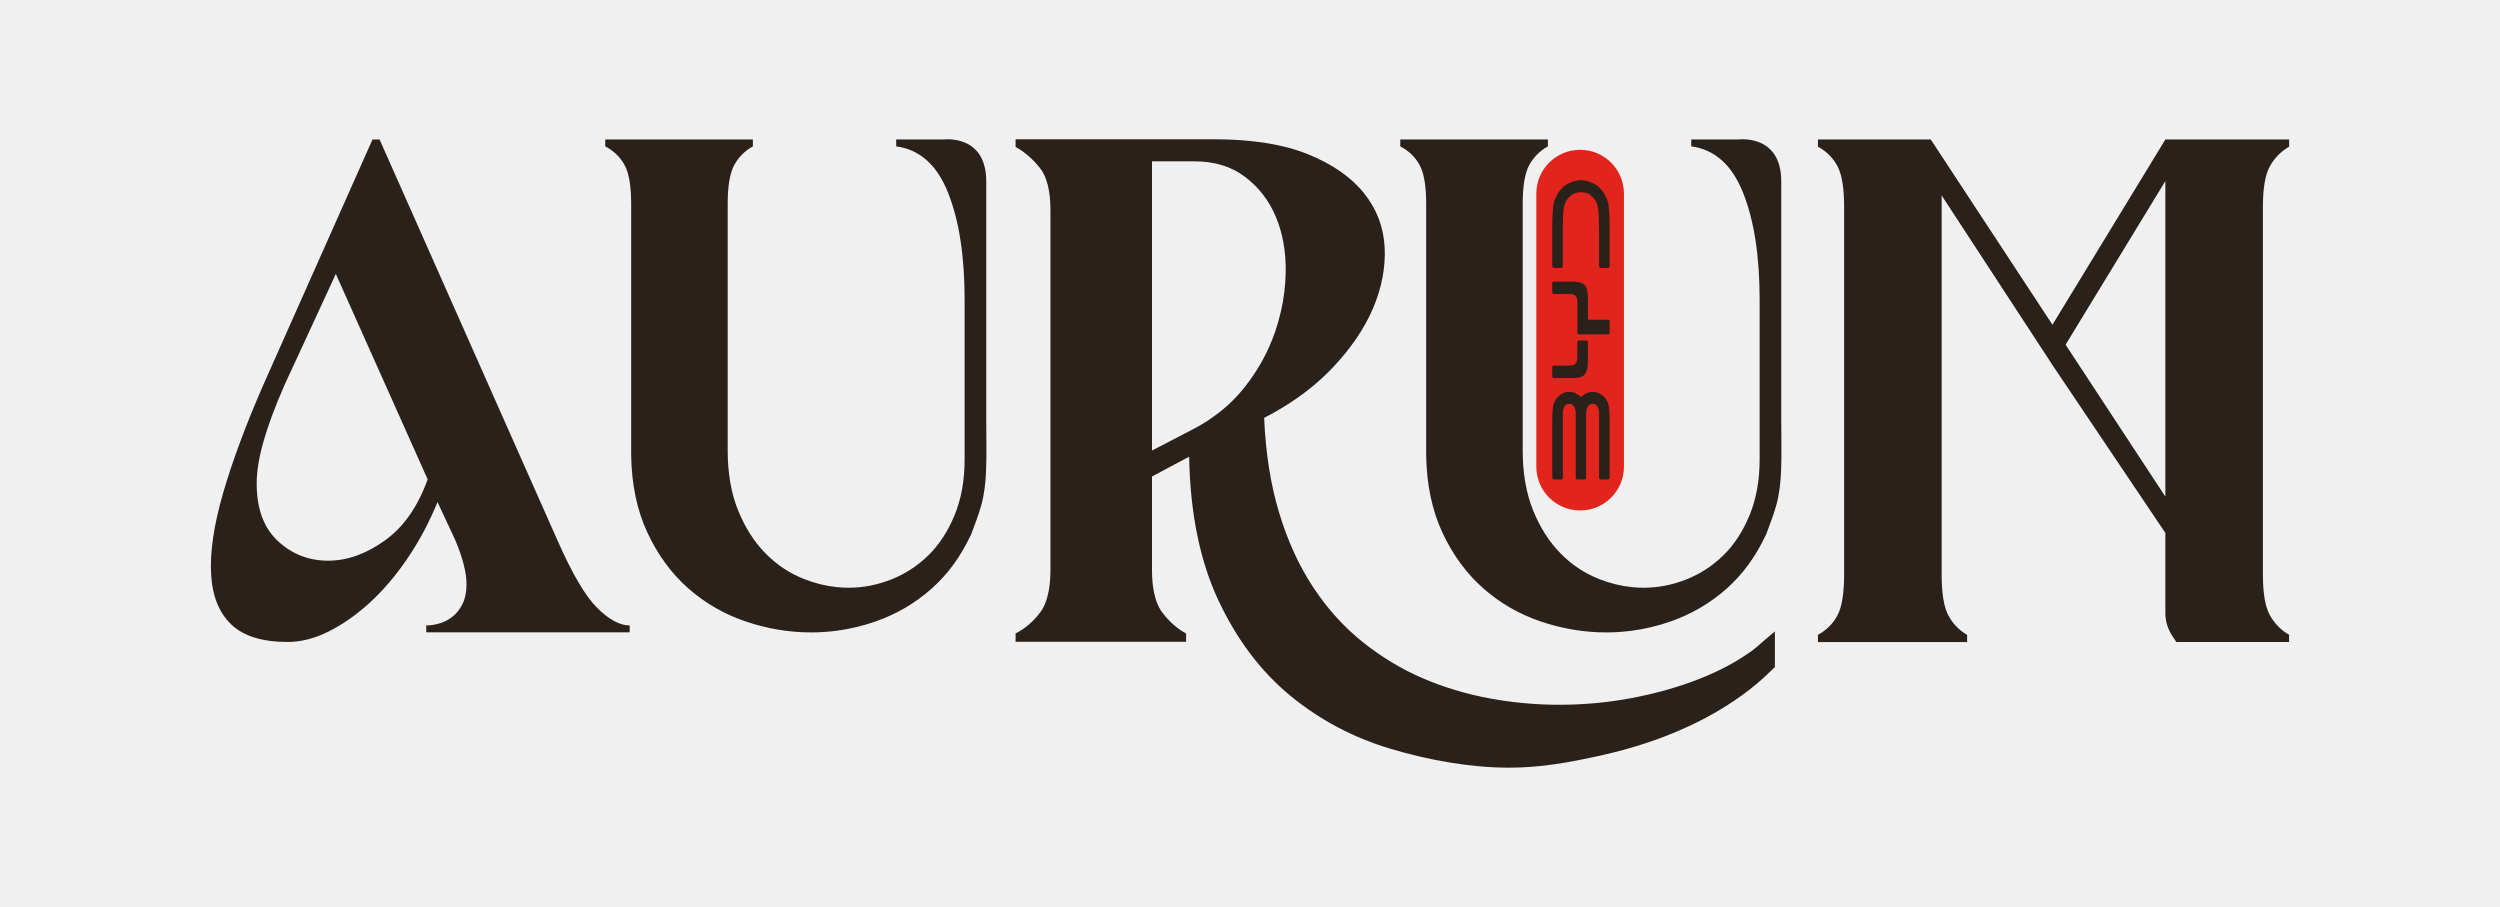
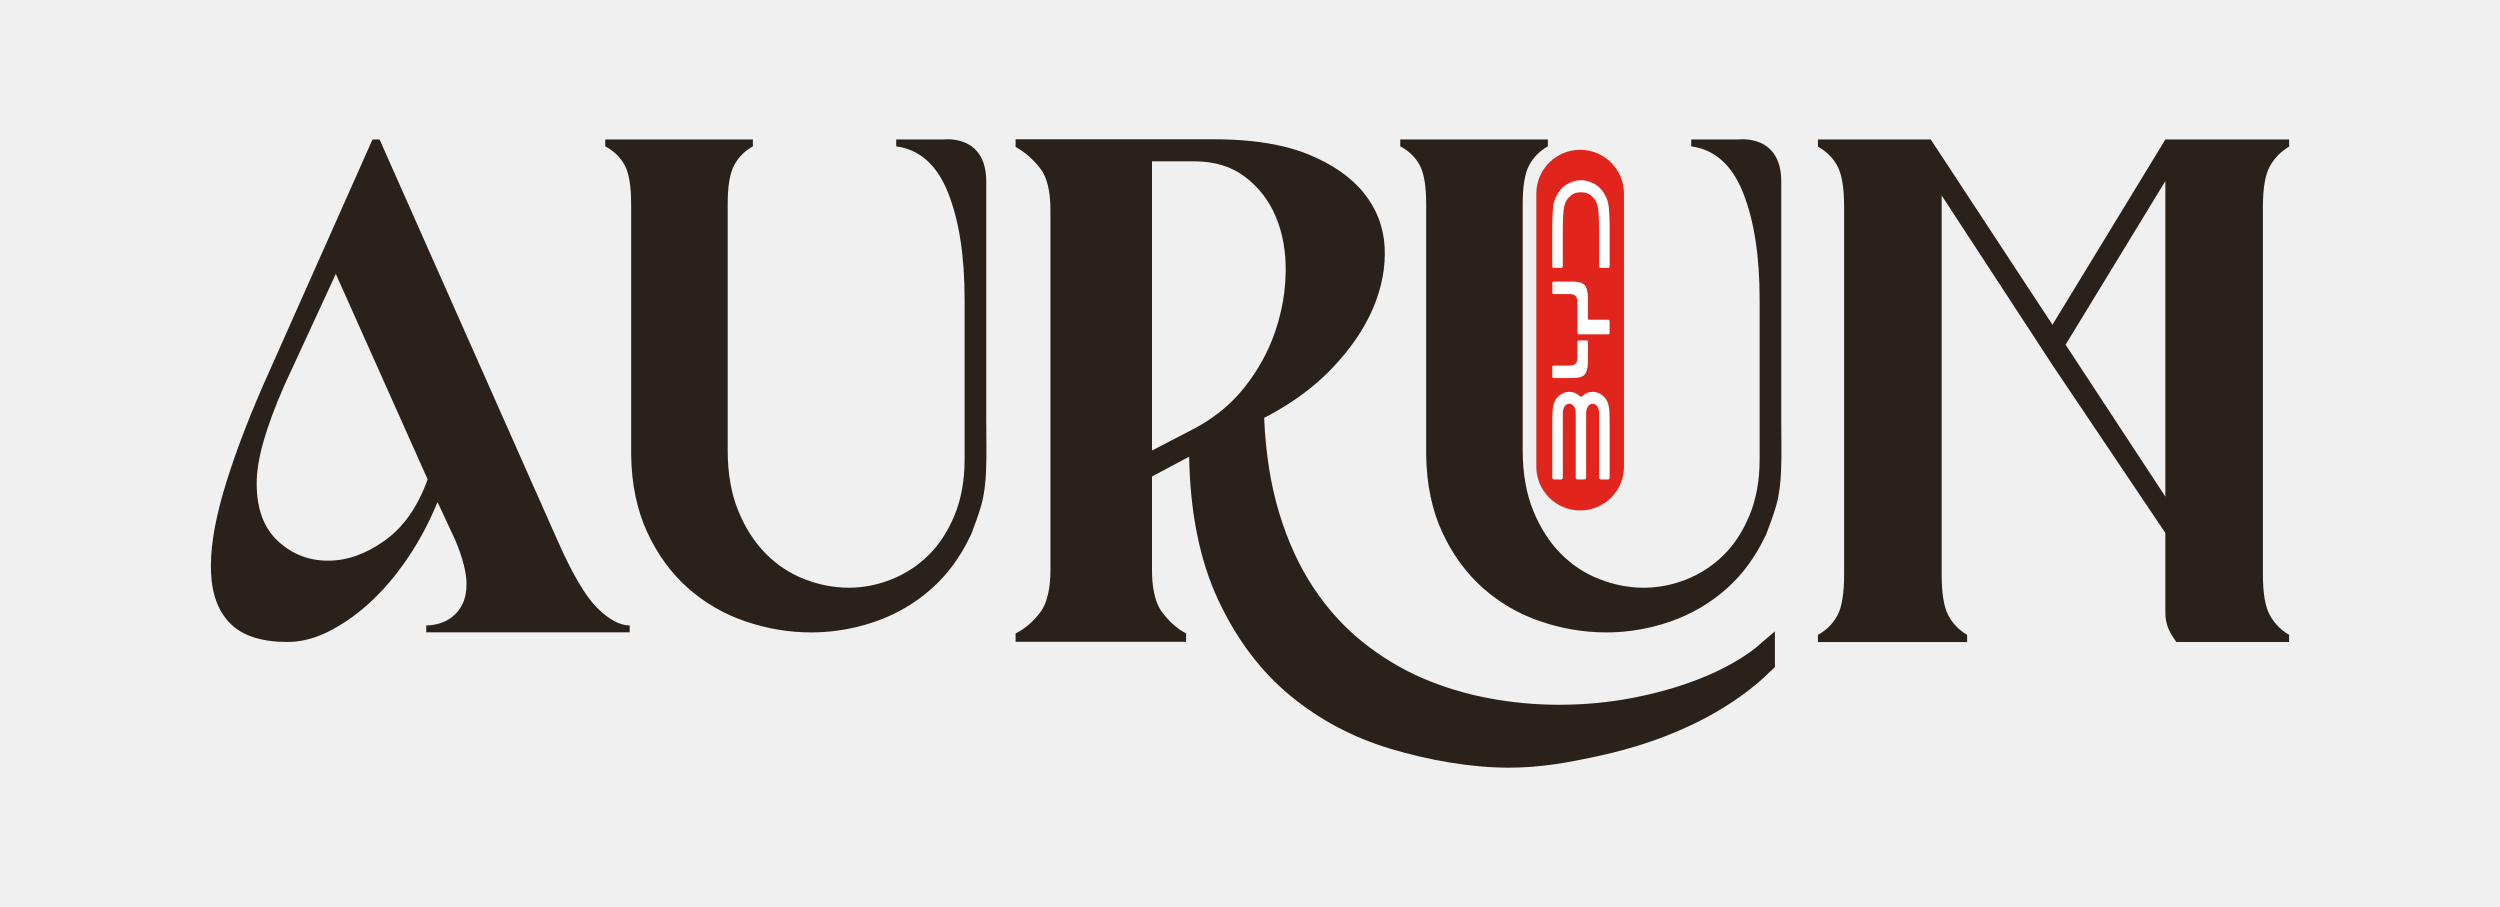
<svg xmlns="http://www.w3.org/2000/svg" id="Camada_1" data-name="Camada 1" viewBox="0 0 695.9 252.44">
  <defs>
    <style>
      .cls-1 {
        fill: #2a211a;
      }

      .cls-2 {
        fill: #e1251d;
      }
+       .byd-knockout { fill: #fff; }
    </style>
  </defs>
  <path class="cls-1" d="M155.22,150.5c4.06,9.21,7.73,15.45,11.01,18.71,3.28,3.26,6.29,4.89,9.05,4.89v1.92h-56.63v-1.92c1.18,0,2.42-.19,3.74-.58,1.31-.38,2.52-1.02,3.64-1.92,1.11-.89,2.03-2.08,2.75-3.55.72-1.47,1.08-3.29,1.08-5.47,0-3.2-1.05-7.29-3.15-12.28l-4.92-10.55c-2.36,5.76-5.18,11.03-8.46,15.83-3.28,4.8-6.78,8.89-10.52,12.28-3.74,3.39-7.54,6.04-11.41,7.96-3.87,1.92-7.64,2.88-11.31,2.88-7.08,0-12.32-1.63-15.73-4.89-3.41-3.26-5.28-7.96-5.6-14.1-.33-6.14.79-13.62,3.34-22.45,2.56-8.83,6.26-18.8,11.11-29.93l30.48-68.5h1.97l49.56,111.68ZM71.45,134.58c0,7.04,1.97,12.38,5.9,16.02,3.93,3.65,8.58,5.47,13.96,5.47s10.49-1.85,15.73-5.56c5.24-3.71,9.24-9.4,12-17.08l-25.56-57.18-14.36,31.09c-2.62,6.01-4.56,11.23-5.8,15.64-1.25,4.41-1.87,8.28-1.87,11.61ZM270.15,149.14c.06-.12.13-.23.17-.35,1.01-2.74,2.09-5.46,2.86-8.28.82-3.01,1.15-6.11,1.29-9.22.22-4.72.06-9.47.06-14.19V50.49c0-13.25-11.87-11.66-11.87-11.66h-13.19v1.91c6.55.89,11.36,5.19,14.43,12.9,3.07,7.71,4.61,17.61,4.61,29.71v44.52c0,5.86-.94,11.05-2.81,15.57-1.87,4.52-4.31,8.25-7.32,11.18-3.01,2.93-6.45,5.16-10.32,6.69-3.88,1.53-7.82,2.29-11.83,2.29-1.1,0-2.2-.06-3.29-.17-3.03-.31-6.04-1.05-9.03-2.22-4.08-1.59-7.69-3.98-10.82-7.17-3.14-3.18-5.68-7.17-7.62-11.94-1.94-4.78-2.91-10.35-2.91-16.72V56.79c0-4.97.6-8.57,1.8-10.8,1.2-2.23,2.94-3.98,5.21-5.25v-1.91h-41.09v1.91c2.41,1.27,4.21,3.03,5.41,5.25,1.2,2.23,1.8,5.83,1.8,10.8v69.94c.13,8.15,1.63,15.32,4.51,21.5,2.87,6.18,6.65,11.34,11.32,15.48,4.68,4.14,10.02,7.23,16.03,9.27,6.01,2.04,12.09,3.06,18.24,3.06,2.4,0,4.78-.16,7.13-.47,3.67-.49,7.27-1.34,10.81-2.58,5.81-2.04,10.99-5.06,15.53-9.08,4.45-3.93,8.07-8.85,10.85-14.74M491.45,149.14c.06-.12.13-.23.17-.35,1.01-2.74,2.09-5.46,2.86-8.28.82-3.01,1.15-6.11,1.29-9.22.22-4.72.06-9.47.06-14.19V50.49c0-13.25-11.87-11.66-11.87-11.66h-13.19v1.91c6.55.89,11.36,5.19,14.43,12.9,3.07,7.71,4.61,17.61,4.61,29.71v44.52c0,5.86-.94,11.05-2.81,15.57-1.87,4.52-4.31,8.25-7.32,11.18-3.01,2.93-6.45,5.16-10.32,6.69-3.88,1.53-7.82,2.29-11.83,2.29-1.1,0-2.2-.06-3.29-.17-3.03-.31-6.04-1.05-9.03-2.22-4.08-1.59-7.69-3.98-10.82-7.17-3.14-3.18-5.68-7.17-7.62-11.94-1.94-4.78-2.91-10.35-2.91-16.72V56.79c0-4.97.6-8.57,1.8-10.8,1.2-2.23,2.94-3.98,5.21-5.25v-1.91h-41.09v1.91c2.41,1.27,4.21,3.03,5.41,5.25,1.2,2.23,1.8,5.83,1.8,10.8v69.94c.13,8.15,1.63,15.32,4.51,21.5,2.87,6.18,6.65,11.34,11.32,15.48,4.68,4.14,10.02,7.23,16.03,9.27,6.01,2.04,12.09,3.06,18.24,3.06,2.4,0,4.78-.16,7.13-.47,3.67-.49,7.27-1.34,10.81-2.58,5.81-2.04,10.99-5.06,15.53-9.08,4.45-3.93,8.07-8.85,10.85-14.74M631.83,46.32c1.28-2.33,3.07-4.16,5.37-5.5v-2h-34.44l-31.44,51.57-25.18-38.33-8.7-13.24h-31.4v2c2.43,1.33,4.25,3.17,5.47,5.5,1.22,2.33,1.82,6.1,1.82,11.29v102.32c0,5.2-.61,8.96-1.82,11.29-1.22,2.33-3.04,4.16-5.47,5.5v2h41.53v-2c-2.3-1.33-4.05-3.16-5.27-5.5-1.22-2.33-1.82-6.1-1.82-11.29V54.41l5.66,8.66,21.67,33.16,3.65,5.59,31.29,46.53v22.28c0,2.23.65,4.42,1.87,6.28l1.17,1.79h31.4v-2c-2.3-1.33-4.09-3.16-5.37-5.5-1.28-2.33-1.92-6.1-1.92-11.29V57.61c0-5.2.64-8.96,1.92-11.29ZM602.75,116.29v21.95l-27.74-42.24-.03-.05,27.77-45.55v65.88ZM494.06,175.75c-1.09.93-2.2,1.84-3.31,2.82-1.04.92-2.09,1.86-3.22,2.67-4.22,3.04-9.14,5.65-14.77,7.84-5.63,2.19-11.74,3.92-18.35,5.19-6.61,1.27-13.43,1.91-20.46,1.91-6.47,0-12.94-.6-19.41-1.8-6.47-1.2-12.66-3.07-18.56-5.61-5.91-2.54-11.46-5.9-16.67-10.06-5.2-4.16-9.78-9.22-13.71-15.15-3.94-5.93-7.1-12.82-9.49-20.66-2.39-7.84-3.8-16.7-4.22-26.59,2.14-1.09,4.17-2.26,6.12-3.48,4.84-3.04,9.1-6.46,12.76-10.29,5.13-5.37,8.93-10.91,11.39-16.63,1.28-2.98,2.18-5.94,2.72-8.9.5-2.73.69-5.44.55-8.15-.28-5.65-2.22-10.7-5.8-15.15-3.59-4.45-8.79-8.05-15.61-10.81-2.1-.85-4.38-1.56-6.84-2.15-5.55-1.32-12.02-1.98-19.42-1.98h-55.06v2.12c2.53,1.41,4.78,3.36,6.75,5.83,1.97,2.47,2.95,6.39,2.95,11.76v100.26c0,.18-.01.35-.01.53-.03,2.04-.2,3.86-.52,5.48-.48,2.42-1.28,4.39-2.42,5.86-1.97,2.54-4.22,4.45-6.75,5.72v2.33h47.46v-2.33c-2.39-1.27-4.57-3.18-6.54-5.72-1.14-1.47-1.94-3.44-2.42-5.86-.35-1.76-.53-3.75-.53-6.01v-26.11l5.26-2.8,5.08-2.71c.28,15.68,2.99,28.99,8.12,39.94,5.13,10.95,11.81,19.81,20.04,26.59,8.23,6.78,17.58,11.72,28.06,14.83,10.47,3.11,22.01,5.21,32.84,5.21,9,0,16.94-1.5,25.59-3.41,8.65-1.91,16.67-4.56,24.05-7.95,7.38-3.39,13.85-7.42,19.41-12.08,1.33-1.12,2.57-2.26,3.74-3.43.41-.36.81-.75,1.2-1.12v-9.94ZM336.39,116.97c-1.25.82-2.55,1.59-3.9,2.3l-6.56,3.41-5.26,2.73V44.91h11.81c5.62,0,10.34,1.45,14.13,4.34,3.8,2.9,6.65,6.6,8.54,11.12,1.9,4.52,2.81,9.61,2.74,15.25-.05,3.67-.48,7.31-1.3,10.92-.44,1.95-.99,3.89-1.65,5.82-1.9,5.51-4.71,10.63-8.44,15.36-2.83,3.59-6.21,6.67-10.13,9.24Z" />
  <g>
    <rect class="cls-2" x="427.65" y="41.7" width="24.39" height="100.39" rx="12.19" ry="12.19" />
    <g>
-       <path class="cls-1" d="M439.9,110.36s.08.06.18.06.18-.06.18-.06c1.02-.84,1.74-1.28,3.22-1.28s2.92,1.01,3.66,2.21c.73,1.2.92,2.32.92,6.43v15.26c0,.26-.21.48-.48.48h-1.98c-.27,0-.48-.22-.48-.48v-17.99c0-1.19-.47-2.59-1.83-2.59s-1.77,1.63-1.77,2.66v17.92c0,.26-.21.48-.48.48h-1.93c-.27,0-.49-.22-.49-.48v-17.92c0-1.03-.39-2.66-1.76-2.66s-1.83,1.4-1.83,2.59v17.99c0,.26-.21.48-.48.48h-1.98c-.27,0-.48-.22-.48-.48v-15.26c0-4.11.19-5.23.92-6.43.73-1.2,2.18-2.21,3.66-2.21s2.2.44,3.22,1.28Z" />
-       <path class="cls-1" d="M439.08,95.16c0-.22.18-.39.4-.39h2.14c.22,0,.39.17.39.39v5.74c0,1.51-.37,2.86-1.04,3.49-.66.63-1.89.85-3.47.85h-5.02c-.22,0-.39-.18-.39-.4v-2.68c0-.22.17-.39.39-.39h4.46c2.06,0,2.13-1.36,2.13-2.33v-4.28Z" />
-       <path class="cls-1" d="M432.58,56.27c.41-1.54,1.64-3.93,3.72-5.06,2.08-1.13,3.78-1.05,3.78-1.05,0,0,1.7-.07,3.78,1.05,2.08,1.13,3.31,3.53,3.72,5.06.4,1.54.48,5.17.48,7.36v10.48c0,.27-.21.48-.48.48h-1.98c-.27,0-.48-.22-.48-.48v-9.31c0-3.48-.09-6.14-.4-7.43-.31-1.28-.96-2.28-2.07-3.11-1.11-.83-2.58-.73-2.58-.73,0,0-1.46-.09-2.58.73-1.11.83-1.77,1.83-2.07,3.11-.31,1.28-.4,3.94-.4,7.43v9.31c0,.27-.21.48-.48.48h-1.98c-.27,0-.48-.22-.48-.48v-10.48c0-2.19.08-5.83.48-7.36Z" />
-       <path class="cls-1" d="M432.1,78.78v2.67c0,.22.17.4.39.4h4.46c2.06,0,2.13,1.36,2.13,2.33v8.49c0,.22.18.4.4.4h8.17c.22,0,.4-.18.4-.4v-3.26c0-.22-.18-.4-.4-.4h-5.24c-.22,0-.4-.18-.4-.4v-5.89c0-1.51-.37-2.86-1.04-3.49-.66-.63-1.89-.85-3.47-.85h-5.02c-.22,0-.39.18-.39.4Z" />
+       <path class="byd-knockout" d="M439.9,110.36s.08.06.18.06.18-.06.18-.06c1.02-.84,1.74-1.28,3.22-1.28s2.92,1.01,3.66,2.21c.73,1.2.92,2.32.92,6.43v15.26c0,.26-.21.48-.48.48h-1.98c-.27,0-.48-.22-.48-.48v-17.99c0-1.19-.47-2.59-1.83-2.59s-1.77,1.63-1.77,2.66v17.92c0,.26-.21.48-.48.48h-1.93c-.27,0-.49-.22-.49-.48v-17.92c0-1.03-.39-2.66-1.76-2.66s-1.83,1.4-1.83,2.59v17.99c0,.26-.21.48-.48.48h-1.98c-.27,0-.48-.22-.48-.48v-15.26c0-4.11.19-5.23.92-6.43.73-1.2,2.18-2.21,3.66-2.21s2.2.44,3.22,1.28Z" />
+       <path class="byd-knockout" d="M439.08,95.16c0-.22.18-.39.4-.39h2.14c.22,0,.39.17.39.39v5.74c0,1.51-.37,2.86-1.04,3.49-.66.63-1.89.85-3.47.85h-5.02c-.22,0-.39-.18-.39-.4v-2.68c0-.22.17-.39.39-.39h4.46c2.06,0,2.13-1.36,2.13-2.33v-4.28Z" />
+       <path class="byd-knockout" d="M432.58,56.27c.41-1.54,1.64-3.93,3.72-5.06,2.08-1.13,3.78-1.05,3.78-1.05,0,0,1.7-.07,3.78,1.05,2.08,1.13,3.31,3.53,3.72,5.06.4,1.54.48,5.17.48,7.36v10.48c0,.27-.21.48-.48.48h-1.98c-.27,0-.48-.22-.48-.48v-9.31c0-3.48-.09-6.14-.4-7.43-.31-1.28-.96-2.28-2.07-3.11-1.11-.83-2.58-.73-2.58-.73,0,0-1.46-.09-2.58.73-1.11.83-1.77,1.83-2.07,3.11-.31,1.28-.4,3.94-.4,7.43v9.31c0,.27-.21.48-.48.48h-1.98c-.27,0-.48-.22-.48-.48v-10.48c0-2.19.08-5.83.48-7.36Z" />
+       <path class="byd-knockout" d="M432.1,78.78v2.67c0,.22.17.4.39.4h4.46c2.06,0,2.13,1.36,2.13,2.33v8.49c0,.22.18.4.4.4h8.17c.22,0,.4-.18.4-.4v-3.26c0-.22-.18-.4-.4-.4h-5.24c-.22,0-.4-.18-.4-.4v-5.89c0-1.51-.37-2.86-1.04-3.49-.66-.63-1.89-.85-3.47-.85h-5.02c-.22,0-.39.18-.39.4Z" />
    </g>
  </g>
</svg>
